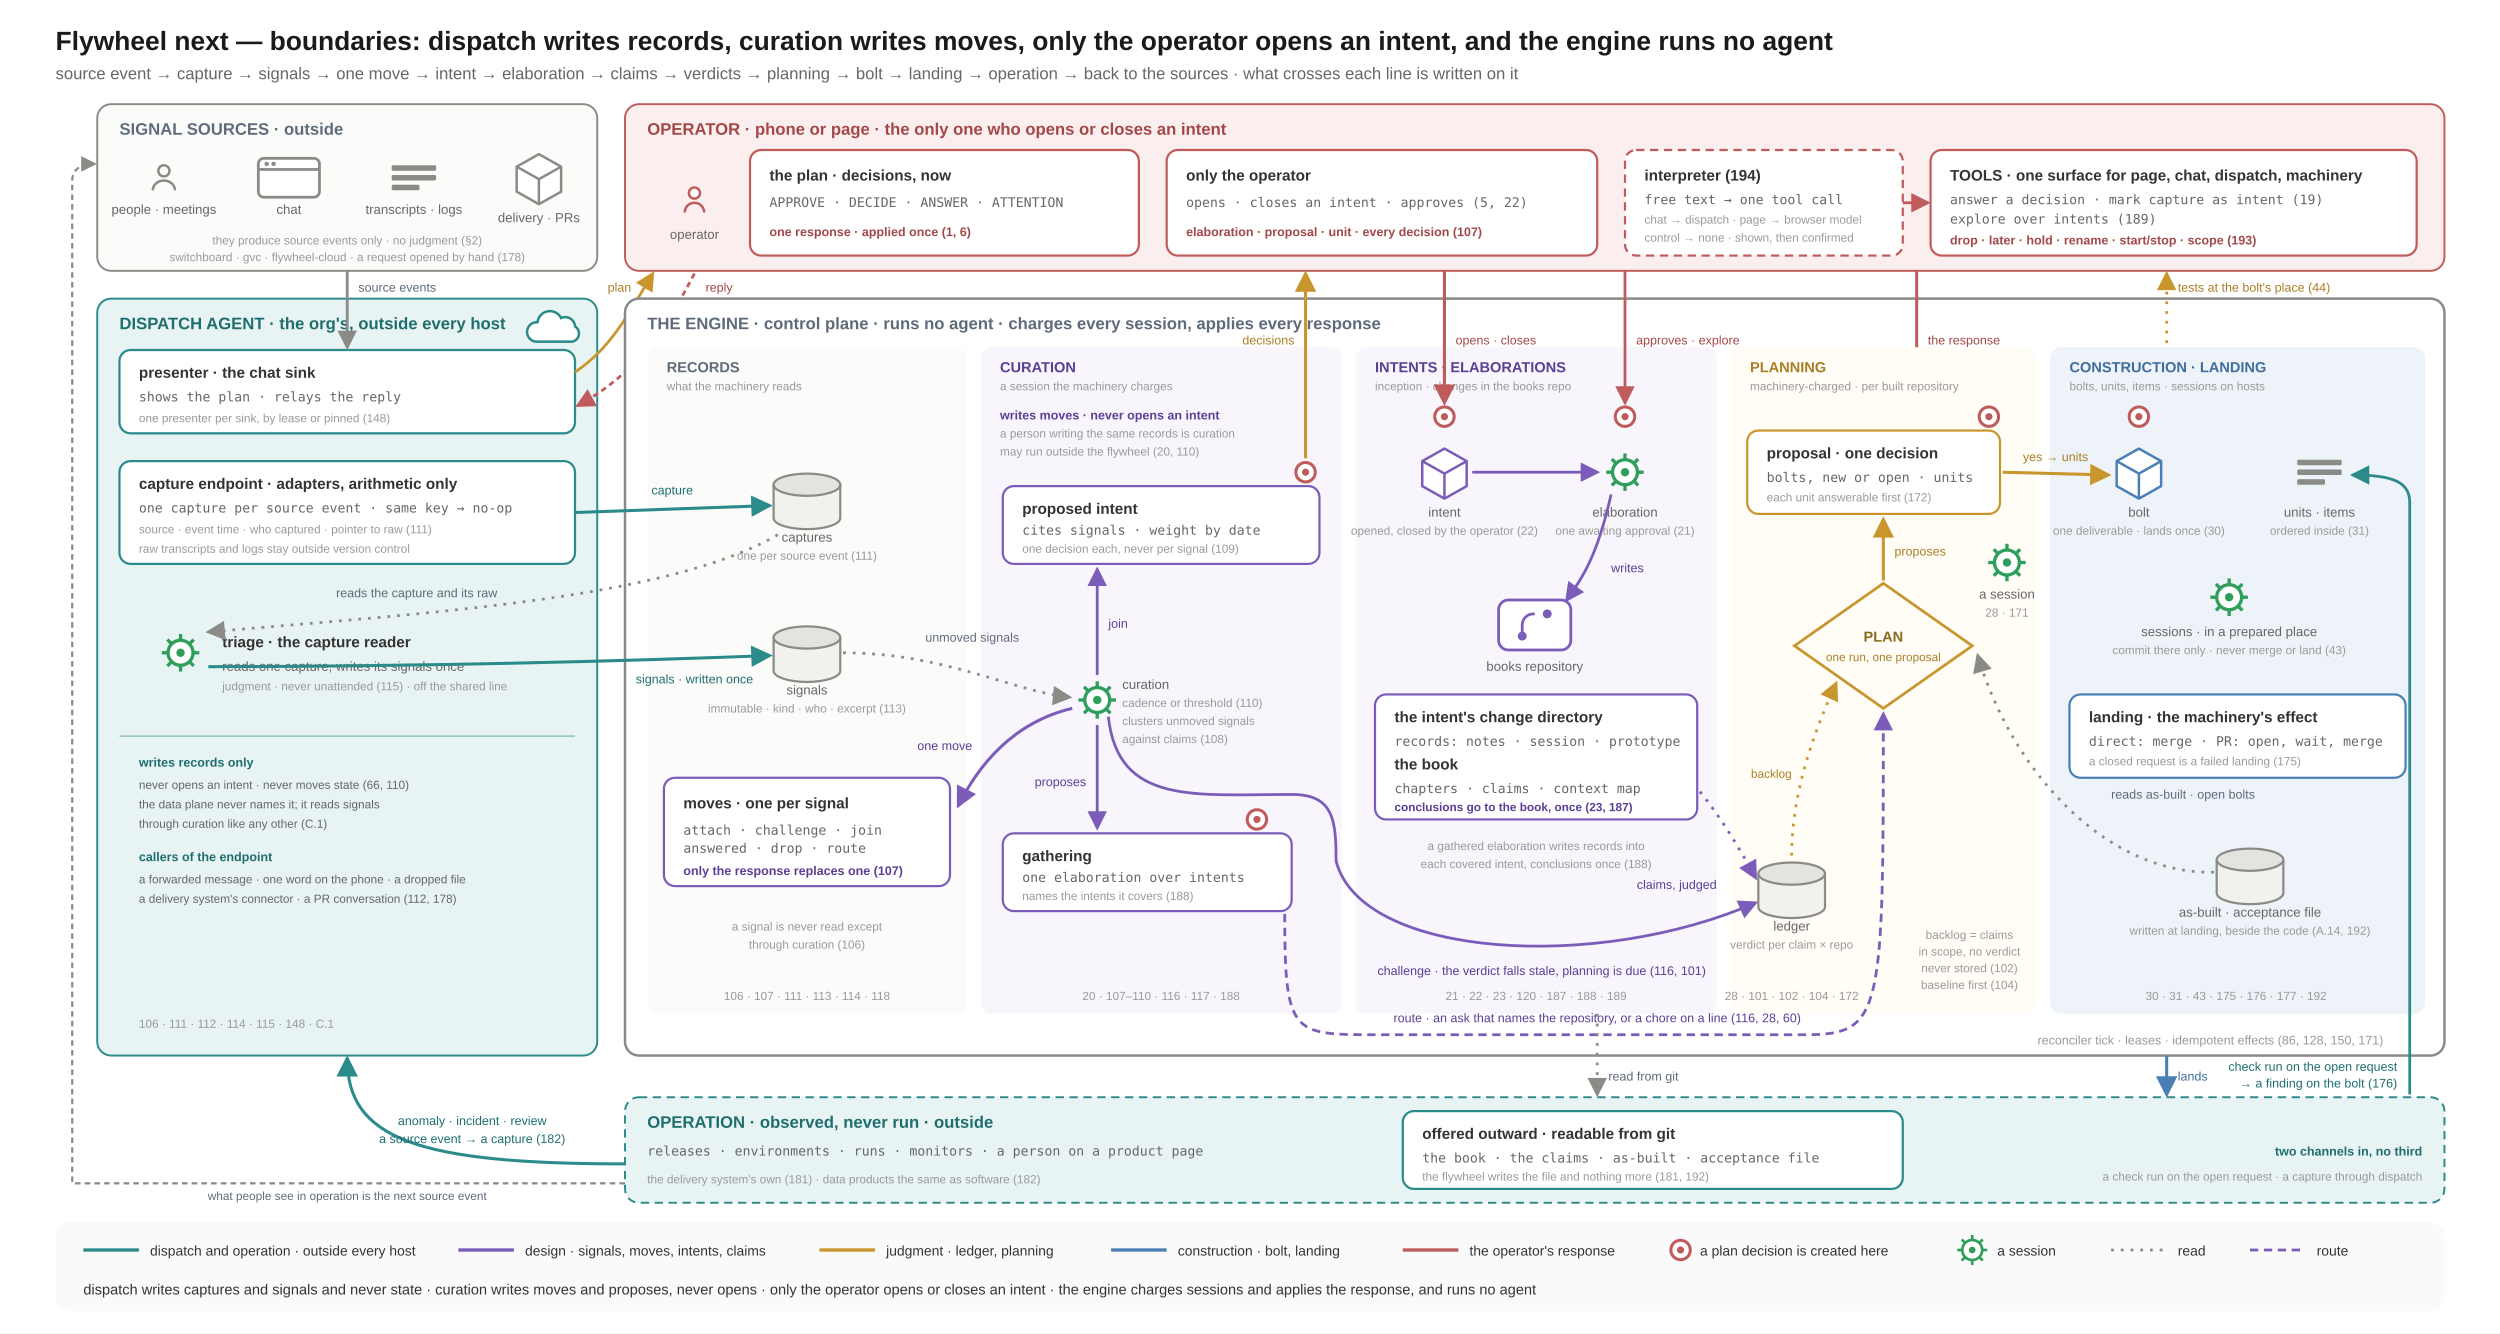
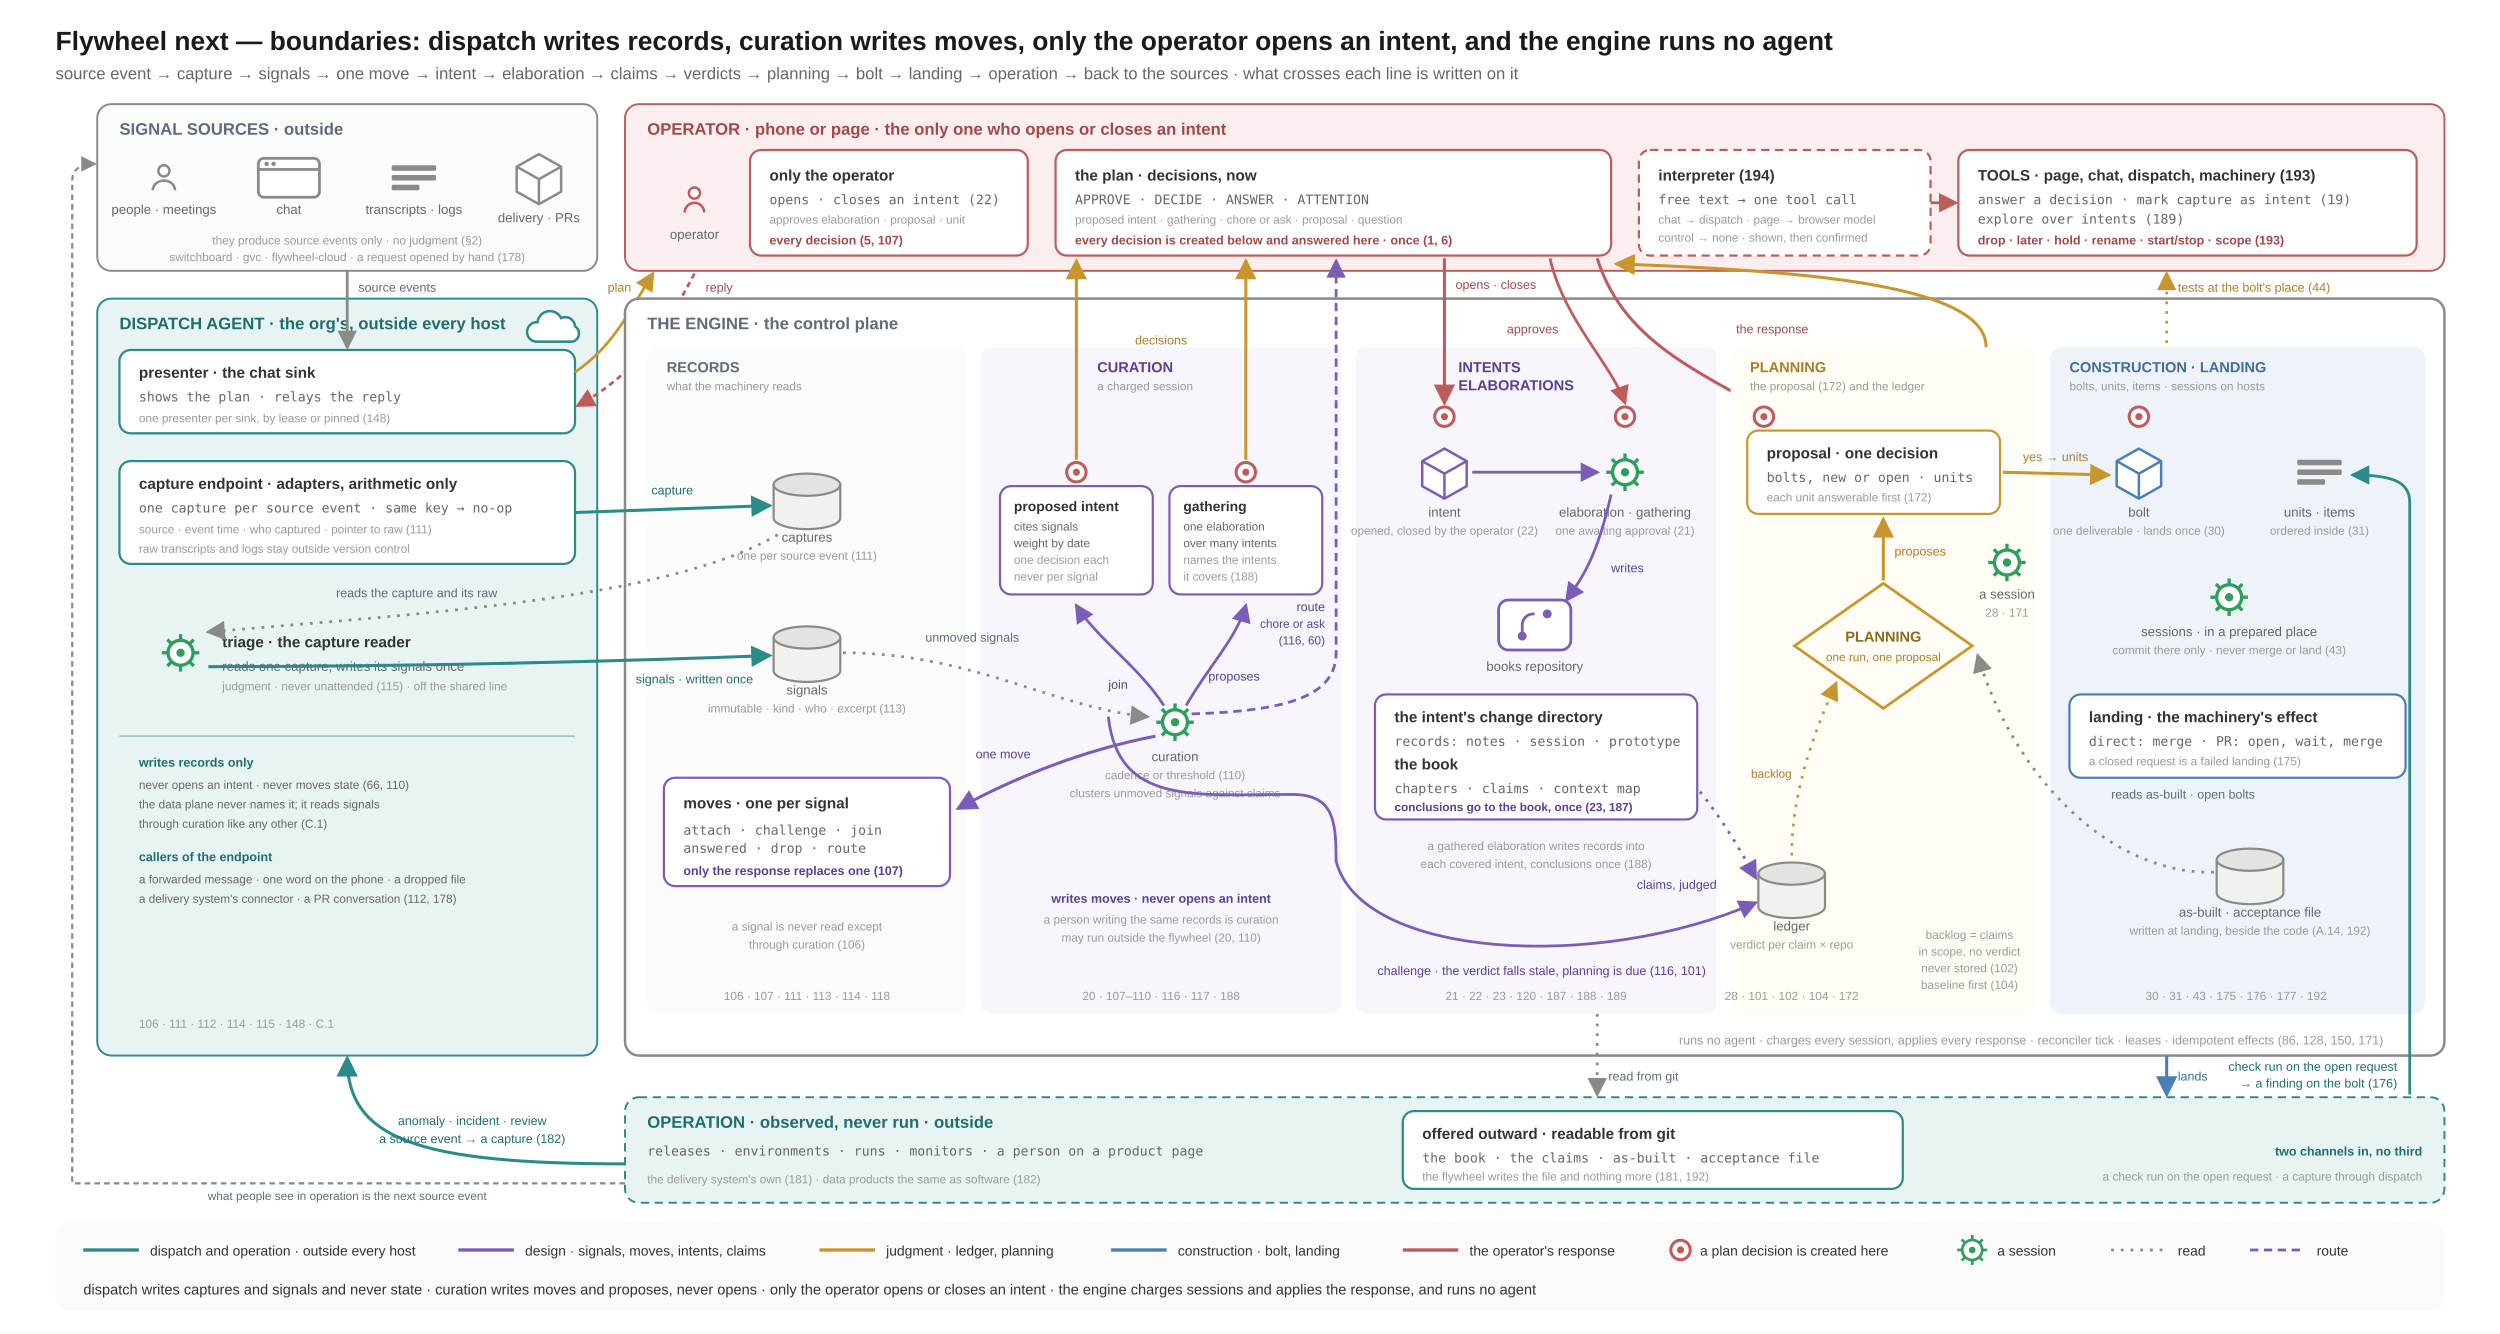
<svg xmlns="http://www.w3.org/2000/svg" viewBox="0 0 1800 960" font-family="-apple-system, 'Helvetica Neue', Arial, sans-serif">
  <defs>
    <marker id="mN" viewBox="0 0 10 10" refX="8.5" refY="5" markerWidth="7" markerHeight="7" orient="auto-start-reverse">
      <path d="M0 0L10 5L0 10z" fill="#8a8a86" />
    </marker>
    <marker id="mR" viewBox="0 0 10 10" refX="8.5" refY="5" markerWidth="7" markerHeight="7" orient="auto-start-reverse">
      <path d="M0 0L10 5L0 10z" fill="#c05b5b" />
    </marker>
    <marker id="mA" viewBox="0 0 10 10" refX="8.5" refY="5" markerWidth="7" markerHeight="7" orient="auto-start-reverse">
      <path d="M0 0L10 5L0 10z" fill="#c9962e" />
    </marker>
    <marker id="mP" viewBox="0 0 10 10" refX="8.5" refY="5" markerWidth="7" markerHeight="7" orient="auto-start-reverse">
      <path d="M0 0L10 5L0 10z" fill="#7b5cb8" />
    </marker>
    <marker id="mB" viewBox="0 0 10 10" refX="8.5" refY="5" markerWidth="7" markerHeight="7" orient="auto-start-reverse">
      <path d="M0 0L10 5L0 10z" fill="#4a7fb5" />
    </marker>
    <marker id="mT" viewBox="0 0 10 10" refX="8.5" refY="5" markerWidth="7" markerHeight="7" orient="auto-start-reverse">
      <path d="M0 0L10 5L0 10z" fill="#2b8a8a" />
    </marker>
    <g id="gear">
      <circle r="9" fill="#fff" stroke="currentColor" stroke-width="2.4" />
      <circle r="3" fill="currentColor" />
      <g stroke="currentColor" stroke-width="2.4">
        <line y1="-9" y2="-13.5" />
        <line y1="9" y2="13.5" />
        <line x1="-9" x2="-13.5" />
        <line x1="9" x2="13.5" />
        <line x1="-6.4" y1="-6.4" x2="-9.5" y2="-9.5" />
        <line x1="6.4" y1="6.4" x2="9.5" y2="9.5" />
        <line x1="-6.4" y1="6.4" x2="-9.5" y2="9.5" />
        <line x1="6.4" y1="-6.4" x2="9.5" y2="-9.5" />
      </g>
    </g>
    <g id="repo">
      <rect x="-26" y="-18" width="52" height="36" rx="7" fill="#fff" stroke="currentColor" stroke-width="2" />
      <circle cx="-9" cy="8" r="3.2" fill="currentColor" />
      <circle cx="9" cy="-8" r="3.2" fill="currentColor" />
      <path d="M -9 8 v-8 a 8 8 0 0 1 8 -8 h 1" fill="none" stroke="currentColor" stroke-width="2" />
    </g>
    <g id="person">
      <circle cy="-6" r="4" fill="#fff" stroke="currentColor" stroke-width="1.8" />
      <path d="M -7 8 a 7 7 0 0 1 14 0" fill="none" stroke="currentColor" stroke-width="1.8" />
    </g>
    <g id="people">
      <circle cy="-5" r="4" fill="none" stroke="currentColor" stroke-width="1.8" />
      <path d="M -8 9 a 8 7 0 0 1 16 0" fill="none" stroke="currentColor" stroke-width="1.8" />
    </g>
    <g id="browser">
      <rect x="-22" y="-14" width="44" height="28" rx="4" fill="#fff" stroke="currentColor" stroke-width="2" />
      <line x1="-22" y1="-6" x2="22" y2="-6" stroke="currentColor" stroke-width="2" />
      <circle cx="-16" cy="-10" r="1.6" fill="currentColor" />
      <circle cx="-11" cy="-10" r="1.6" fill="currentColor" />
    </g>
    <g id="cyl">
      <path d="M -24 -11 L -24 13 A 24 8 0 0 0 24 13 L 24 -11" fill="#f1f1ee" stroke="#8a8a86" stroke-width="1.6" />
      <ellipse cx="0" cy="-11" rx="24" ry="8" fill="#e3e3df" stroke="#8a8a86" stroke-width="1.6" />
    </g>
    <g id="marker">
      <circle r="7" fill="#fff" stroke="currentColor" stroke-width="2.2" />
      <circle r="2.6" fill="currentColor" />
    </g>
    <g id="rows" fill="#8a8a86">
      <rect x="-16" y="-9" width="32" height="4" rx="1" />
      <rect x="-16" y="-2" width="32" height="4" rx="1" />
      <rect x="-16" y="5" width="20" height="4" rx="1" />
    </g>
    <g id="cube" stroke="currentColor" stroke-width="1.8" stroke-linejoin="round">
      <path d="M -16 -8 L 0 -17 L 16 -8 L 16 10 L 0 19 L -16 10 Z" fill="#fff" />
      <path d="M -16 -8 L 0 1 L 16 -8 M 0 1 L 0 19" fill="none" />
    </g>
    <g id="cloud" fill="#fff" stroke="currentColor" stroke-width="1.8">
      <path d="M -14 8 a 7 7 0 0 1 1 -14 a 9 9 0 0 1 17 -3 a 7 7 0 0 1 10 6 a 6 6 0 0 1 -2 11 z" />
    </g>
  </defs>
  <rect width="1800" height="960" fill="#fff" />
  <text x="40" y="36" font-size="19" font-weight="700" fill="#1a1a1a">Flywheel next — boundaries: dispatch writes records, curation writes moves, only the operator opens an intent, and the engine runs no agent</text>
  <text x="40" y="57" font-size="12" fill="#666">source event → capture → signals → one move → intent → elaboration → claims → verdicts → planning → bolt → landing → operation → back to the sources · what crosses each line is written on it</text>
  <rect x="70" y="75" width="360" height="120" rx="10" fill="#fbfbfa" stroke="#8a8a86" stroke-width="1.4" />
  <text x="86" y="97" font-size="12" font-weight="700" fill="#5f6b7a">SIGNAL SOURCES · outside</text>
  <use href="#people" x="118" y="128" color="#8a8a86" />
  <text x="118" y="154" font-size="9.5" fill="#666" text-anchor="middle">people · meetings</text>
  <use href="#browser" x="208" y="128" color="#8a8a86" />
  <text x="208" y="154" font-size="9.5" fill="#666" text-anchor="middle">chat</text>
  <use href="#rows" x="298" y="128" color="#8a8a86" />
  <text x="298" y="154" font-size="9.5" fill="#666" text-anchor="middle">transcripts · logs</text>
  <use href="#cube" x="388" y="128" color="#8a8a86" />
  <text x="388" y="160" font-size="9.5" fill="#666" text-anchor="middle">delivery · PRs</text>
  <text x="250" y="176" font-size="8.5" fill="#999" text-anchor="middle">they produce source events only · no judgment (§2)</text>
  <text x="250" y="188" font-size="8.5" fill="#999" text-anchor="middle">switchboard · gvc · flywheel-cloud · a request opened by hand (178)</text>
  <rect x="450" y="75" width="1310" height="120" rx="10" fill="#fbeeee" stroke="#c05b5b" stroke-width="1.4" />
  <text x="466" y="97" font-size="12" font-weight="700" fill="#a34848">OPERATOR · phone or page · the only one who opens or closes an intent</text>
  <use href="#person" x="500" y="145" color="#c05b5b" />
  <text x="500" y="172" font-size="9.5" fill="#666" text-anchor="middle">operator</text>
-   <rect x="540" y="108" width="280" height="76" rx="8" fill="#fff" stroke="#c05b5b" stroke-width="1.6" />
-   <text x="554" y="130" font-size="11" font-weight="700" fill="#333">the plan · decisions, now</text>
-   <text x="554" y="149" font-size="9.5" font-family="monospace" fill="#666">APPROVE · DECIDE · ANSWER · ATTENTION</text>
-   <text x="554" y="170" font-size="9" font-weight="700" fill="#a34848">one response · applied once (1, 6)</text>
-   <rect x="840" y="108" width="310" height="76" rx="8" fill="#fff" stroke="#c05b5b" stroke-width="1.6" />
-   <text x="854" y="130" font-size="11" font-weight="700" fill="#333">only the operator</text>
-   <text x="854" y="149" font-size="9.5" font-family="monospace" fill="#666">opens · closes an intent · approves (5, 22)</text>
-   <text x="854" y="170" font-size="9" font-weight="700" fill="#a34848">elaboration · proposal · unit · every decision (107)</text>
-   <rect x="1170" y="108" width="200" height="76" rx="8" fill="#fff" stroke="#c05b5b" stroke-width="1.6" stroke-dasharray="6 4" />
-   <text x="1184" y="130" font-size="11" font-weight="700" fill="#333">interpreter (194)</text>
-   <text x="1184" y="147" font-size="9.5" font-family="monospace" fill="#666">free text → one tool call</text>
-   <text x="1184" y="161" font-size="8.5" fill="#999">chat → dispatch · page → browser model</text>
-   <text x="1184" y="174" font-size="8.5" fill="#999">control → none · shown, then confirmed</text>
-   <path d="M 1370 146 L 1388 146" fill="none" stroke="#c05b5b" stroke-width="2" marker-end="url(#mR)" />
-   <rect x="1390" y="108" width="350" height="76" rx="8" fill="#fff" stroke="#c05b5b" stroke-width="1.6" />
-   <text x="1404" y="130" font-size="11" font-weight="700" fill="#333">TOOLS · one surface for page, chat, dispatch, machinery</text>
-   <text x="1404" y="147" font-size="9.5" font-family="monospace" fill="#666">answer a decision · mark capture as intent (19)</text>
-   <text x="1404" y="161" font-size="9.5" font-family="monospace" fill="#666">explore over intents (189)</text>
-   <text x="1404" y="176" font-size="9" font-weight="700" fill="#a34848">drop · later · hold · rename · start/stop · scope (193)</text>
+   <rect x="540" y="108" width="200" height="76" rx="8" fill="#fff" stroke="#c05b5b" stroke-width="1.6" />
+   <text x="554" y="130" font-size="11" font-weight="700" fill="#333">only the operator</text>
+   <text x="554" y="147" font-size="9.5" font-family="monospace" fill="#666">opens · closes an intent (22)</text>
+   <text x="554" y="161" font-size="8.5" fill="#999">approves elaboration · proposal · unit</text>
+   <text x="554" y="176" font-size="9" font-weight="700" fill="#a34848">every decision (5, 107)</text>
+   <rect x="760" y="108" width="400" height="76" rx="8" fill="#fff" stroke="#c05b5b" stroke-width="1.6" />
+   <text x="774" y="130" font-size="11" font-weight="700" fill="#333">the plan · decisions, now</text>
+   <text x="774" y="147" font-size="9.5" font-family="monospace" fill="#666">APPROVE · DECIDE · ANSWER · ATTENTION</text>
+   <text x="774" y="161" font-size="8.5" fill="#999">proposed intent · gathering · chore or ask · proposal · question</text>
+   <text x="774" y="176" font-size="9" font-weight="700" fill="#a34848">every decision is created below and answered here · once (1, 6)</text>
+   <rect x="1180" y="108" width="210" height="76" rx="8" fill="#fff" stroke="#c05b5b" stroke-width="1.6" stroke-dasharray="6 4" />
+   <text x="1194" y="130" font-size="11" font-weight="700" fill="#333">interpreter (194)</text>
+   <text x="1194" y="147" font-size="9.5" font-family="monospace" fill="#666">free text → one tool call</text>
+   <text x="1194" y="161" font-size="8.5" fill="#999">chat → dispatch · page → browser model</text>
+   <text x="1194" y="174" font-size="8.5" fill="#999">control → none · shown, then confirmed</text>
+   <path d="M 1390 146 L 1408 146" fill="none" stroke="#c05b5b" stroke-width="2" marker-end="url(#mR)" />
+   <rect x="1410" y="108" width="330" height="76" rx="8" fill="#fff" stroke="#c05b5b" stroke-width="1.6" />
+   <text x="1424" y="130" font-size="11" font-weight="700" fill="#333">TOOLS · page, chat, dispatch, machinery (193)</text>
+   <text x="1424" y="147" font-size="9.5" font-family="monospace" fill="#666">answer a decision · mark capture as intent (19)</text>
+   <text x="1424" y="161" font-size="9.5" font-family="monospace" fill="#666">explore over intents (189)</text>
+   <text x="1424" y="176" font-size="9" font-weight="700" fill="#a34848">drop · later · hold · rename · start/stop · scope (193)</text>
  <rect x="70" y="215" width="360" height="545" rx="10" fill="#e8f3f3" stroke="#2b8a8a" stroke-width="1.4" />
  <text x="86" y="237" font-size="12" font-weight="700" fill="#1f6e6e">DISPATCH AGENT · the org's, outside every host</text>
  <use href="#cloud" x="400" y="238" color="#2b8a8a" />
  <rect x="86" y="252" width="328" height="60" rx="8" fill="#fff" stroke="#2b8a8a" stroke-width="1.6" />
  <text x="100" y="272" font-size="11" font-weight="700" fill="#333">presenter · the chat sink</text>
  <text x="100" y="289" font-size="9.5" font-family="monospace" fill="#666">shows the plan · relays the reply</text>
  <text x="100" y="304" font-size="8.5" fill="#999">one presenter per sink, by lease or pinned (148)</text>
  <rect x="86" y="332" width="328" height="74" rx="8" fill="#fff" stroke="#2b8a8a" stroke-width="1.6" />
  <text x="100" y="352" font-size="11" font-weight="700" fill="#333">capture endpoint · adapters, arithmetic only</text>
  <text x="100" y="369" font-size="9.5" font-family="monospace" fill="#666">one capture per source event · same key → no-op</text>
  <text x="100" y="384" font-size="8.5" fill="#999">source · event time · who captured · pointer to raw (111)</text>
  <text x="100" y="398" font-size="8.5" fill="#999">raw transcripts and logs stay outside version control</text>
  <use href="#gear" x="130" y="470" color="#2e9e5b" />
  <text x="160" y="466" font-size="11" font-weight="700" fill="#333">triage · the capture reader</text>
  <text x="160" y="483" font-size="9.5" fill="#666">reads one capture, writes its signals once</text>
  <text x="160" y="497" font-size="8.5" fill="#999">judgment · never unattended (115) · off the shared line</text>
  <line x1="86" y1="530" x2="414" y2="530" stroke="#2b8a8a" stroke-width="1" opacity="0.5" />
  <text x="100" y="552" font-size="9" font-weight="700" fill="#1f6e6e">writes records only</text>
  <text x="100" y="568" font-size="8.5" fill="#666">never opens an intent · never moves state (66, 110)</text>
  <text x="100" y="582" font-size="8.5" fill="#666">the data plane never names it; it reads signals</text>
  <text x="100" y="596" font-size="8.5" fill="#666">through curation like any other (C.1)</text>
  <text x="100" y="620" font-size="9" font-weight="700" fill="#1f6e6e">callers of the endpoint</text>
  <text x="100" y="636" font-size="8.5" fill="#666">a forwarded message · one word on the phone · a dropped file</text>
  <text x="100" y="650" font-size="8.5" fill="#666">a delivery system's connector · a PR conversation (112, 178)</text>
  <text x="100" y="740" font-size="8.5" fill="#999">106 · 111 · 112 · 114 · 115 · 148 · C.1</text>
  <path d="M 250 195 L 250 250" fill="none" stroke="#8a8a86" stroke-width="2" marker-end="url(#mN)" />
  <text x="258" y="210" font-size="9" fill="#5f6b7a">source events</text>
  <path d="M 414 268 C 440 250, 450 230, 470 197" fill="none" stroke="#c9962e" stroke-width="2" marker-end="url(#mA)" />
  <path d="M 500 197 C 480 235, 460 268, 416 292" fill="none" stroke="#c05b5b" stroke-width="2" stroke-dasharray="4 3" marker-end="url(#mR)" />
  <text x="446" y="210" font-size="9" fill="#a97e26" text-anchor="middle">plan</text>
  <text x="508" y="210" font-size="9" fill="#a34848">reply</text>
  <rect x="450" y="215" width="1310" height="545" rx="10" fill="#fff" stroke="#8a8a86" stroke-width="1.8" />
-   <text x="466" y="237" font-size="12" font-weight="700" fill="#5f6b7a">THE ENGINE · control plane · runs no agent · charges every session, applies every response</text>
-   <text x="1716" y="752" font-size="9" fill="#999" text-anchor="end">reconciler tick · leases · idempotent effects (86, 128, 150, 171)</text>
+   <text x="466" y="237" font-size="12" font-weight="700" fill="#5f6b7a">THE ENGINE · the control plane</text>
+   <text x="1716" y="752" font-size="9" fill="#999" text-anchor="end">runs no agent · charges every session, applies every response · reconciler tick · leases · idempotent effects (86, 128, 150, 171)</text>
  <rect x="466" y="250" width="230" height="480" rx="8" fill="#fbfbfa" stroke="none" />
  <text x="480" y="268" font-size="10.5" font-weight="700" fill="#5f6b7a">RECORDS</text>
  <text x="480" y="281" font-size="8.5" fill="#999">what the machinery reads</text>
  <use href="#cyl" x="581" y="360" />
  <text x="581" y="390" font-size="9.5" fill="#666" text-anchor="middle">captures</text>
  <text x="581" y="403" font-size="8.5" fill="#999" text-anchor="middle">one per source event (111)</text>
  <use href="#cyl" x="581" y="470" />
  <text x="581" y="500" font-size="9.5" fill="#666" text-anchor="middle">signals</text>
  <text x="581" y="513" font-size="8.5" fill="#999" text-anchor="middle">immutable · kind · who · excerpt (113)</text>
  <rect x="478" y="560" width="206" height="78" rx="8" fill="#fff" stroke="#7b5cb8" stroke-width="1.6" />
  <text x="492" y="582" font-size="11" font-weight="700" fill="#333">moves · one per signal</text>
  <text x="492" y="601" font-size="9.5" font-family="monospace" fill="#666">attach · challenge · join</text>
  <text x="492" y="614" font-size="9.5" font-family="monospace" fill="#666">answered · drop · route</text>
  <text x="492" y="630" font-size="9" font-weight="700" fill="#5a3f95">only the response replaces one (107)</text>
  <text x="581" y="670" font-size="8.5" fill="#999" text-anchor="middle">a signal is never read except</text>
  <text x="581" y="683" font-size="8.5" fill="#999" text-anchor="middle">through curation (106)</text>
  <text x="581" y="720" font-size="8.5" fill="#999" text-anchor="middle">106 · 107 · 111 · 113 · 114 · 118</text>
  <path d="M 414 369 L 554 364" fill="none" stroke="#2b8a8a" stroke-width="2.2" marker-end="url(#mT)" />
  <text x="484" y="356" font-size="9" fill="#1f6e6e" text-anchor="middle">capture</text>
  <path d="M 560 385 C 480 432, 300 442, 150 455" fill="none" stroke="#8a8a86" stroke-width="2" stroke-dasharray="2 5" marker-end="url(#mN)" />
  <text x="300" y="430" font-size="9" fill="#5f6b7a" text-anchor="middle">reads the capture and its raw</text>
  <path d="M 150 480 C 300 480, 450 476, 554 472" fill="none" stroke="#2b8a8a" stroke-width="2.2" marker-end="url(#mT)" />
  <text x="500" y="492" font-size="9" fill="#1f6e6e" text-anchor="middle">signals · written once</text>
  <rect x="706" y="250" width="260" height="480" rx="8" fill="#f8f5fc" stroke="none" />
-   <text x="720" y="268" font-size="10.5" font-weight="700" fill="#5a3f95">CURATION</text>
-   <text x="720" y="281" font-size="8.5" fill="#999">a session the machinery charges</text>
-   <text x="720" y="302" font-size="9" font-weight="700" fill="#5a3f95">writes moves · never opens an intent</text>
-   <text x="720" y="315" font-size="8.5" fill="#999">a person writing the same records is curation</text>
-   <text x="720" y="328" font-size="8.5" fill="#999">may run outside the flywheel (20, 110)</text>
-   <use href="#marker" x="940" y="340" color="#c05b5b" />
-   <rect x="722" y="350" width="228" height="56" rx="8" fill="#fff" stroke="#7b5cb8" stroke-width="1.6" />
-   <text x="736" y="370" font-size="11" font-weight="700" fill="#333">proposed intent</text>
-   <text x="736" y="385" font-size="9.5" font-family="monospace" fill="#666">cites signals · weight by date</text>
-   <text x="736" y="398" font-size="8.5" fill="#999">one decision each, never per signal (109)</text>
-   <use href="#gear" x="790" y="504" color="#2e9e5b" />
-   <text x="808" y="496" font-size="9.5" fill="#666">curation</text>
-   <text x="808" y="509" font-size="8.5" fill="#999">cadence or threshold (110)</text>
-   <text x="808" y="522" font-size="8.5" fill="#999">clusters unmoved signals</text>
-   <text x="808" y="535" font-size="8.5" fill="#999">against claims (108)</text>
-   <path d="M 790 486 L 790 410" fill="none" stroke="#7b5cb8" stroke-width="2" marker-end="url(#mP)" />
-   <text x="798" y="452" font-size="9" fill="#5a3f95">join</text>
-   <use href="#marker" x="905" y="590" color="#c05b5b" />
-   <rect x="722" y="600" width="208" height="56" rx="8" fill="#fff" stroke="#7b5cb8" stroke-width="1.6" />
-   <text x="736" y="620" font-size="11" font-weight="700" fill="#333">gathering</text>
-   <text x="736" y="635" font-size="9.5" font-family="monospace" fill="#666">one elaboration over intents</text>
-   <text x="736" y="648" font-size="8.5" fill="#999">names the intents it covers (188)</text>
-   <path d="M 790 522 L 790 596" fill="none" stroke="#7b5cb8" stroke-width="2" marker-end="url(#mP)" />
-   <text x="782" y="566" font-size="9" fill="#5a3f95" text-anchor="end">proposes</text>
+   <text x="790" y="268" font-size="10.5" font-weight="700" fill="#5a3f95">CURATION</text>
+   <text x="790" y="281" font-size="8.5" fill="#999">a charged session</text>
+   <use href="#marker" x="775" y="340" color="#c05b5b" />
+   <rect x="720" y="350" width="110" height="78" rx="8" fill="#fff" stroke="#7b5cb8" stroke-width="1.6" />
+   <text x="730" y="368" font-size="10" font-weight="700" fill="#333">proposed intent</text>
+   <text x="730" y="382" font-size="8.5" fill="#666">cites signals</text>
+   <text x="730" y="394" font-size="8.5" fill="#666">weight by date</text>
+   <text x="730" y="406" font-size="8.5" fill="#999">one decision each</text>
+   <text x="730" y="418" font-size="8.5" fill="#999">never per signal</text>
+   <use href="#marker" x="897" y="340" color="#c05b5b" />
+   <rect x="842" y="350" width="110" height="78" rx="8" fill="#fff" stroke="#7b5cb8" stroke-width="1.6" />
+   <text x="852" y="368" font-size="10" font-weight="700" fill="#333">gathering</text>
+   <text x="852" y="382" font-size="8.5" fill="#666">one elaboration</text>
+   <text x="852" y="394" font-size="8.5" fill="#666">over many intents</text>
+   <text x="852" y="406" font-size="8.5" fill="#999">names the intents</text>
+   <text x="852" y="418" font-size="8.5" fill="#999">it covers (188)</text>
+   <use href="#gear" x="846" y="520" color="#2e9e5b" />
+   <text x="846" y="548" font-size="9.5" fill="#666" text-anchor="middle">curation</text>
+   <text x="846" y="561" font-size="8.5" fill="#999" text-anchor="middle">cadence or threshold (110)</text>
+   <text x="846" y="574" font-size="8.5" fill="#999" text-anchor="middle">clusters unmoved signals against claims</text>
+   <path d="M 838 508 C 820 480, 790 460, 775 436" fill="none" stroke="#7b5cb8" stroke-width="2" marker-end="url(#mP)" />
+   <text x="812" y="496" font-size="9" fill="#5a3f95" text-anchor="end">join</text>
+   <path d="M 854 508 C 870 480, 890 460, 897 436" fill="none" stroke="#7b5cb8" stroke-width="2" marker-end="url(#mP)" />
+   <text x="870" y="490" font-size="9" fill="#5a3f95">proposes</text>
+   <text x="836" y="650" font-size="9" font-weight="700" fill="#5a3f95" text-anchor="middle">writes moves · never opens an intent</text>
+   <text x="836" y="665" font-size="8.5" fill="#999" text-anchor="middle">a person writing the same records is curation</text>
+   <text x="836" y="678" font-size="8.5" fill="#999" text-anchor="middle">may run outside the flywheel (20, 110)</text>
  <text x="836" y="720" font-size="8.5" fill="#999" text-anchor="middle">20 · 107–110 · 116 · 117 · 188</text>
-   <path d="M 607 470 C 680 470, 730 498, 770 502" fill="none" stroke="#8a8a86" stroke-width="2" stroke-dasharray="2 5" marker-end="url(#mN)" />
+   <path d="M 607 470 C 700 470, 760 510, 826 516" fill="none" stroke="#8a8a86" stroke-width="2" stroke-dasharray="2 5" marker-end="url(#mN)" />
  <text x="700" y="462" font-size="9" fill="#5f6b7a" text-anchor="middle">unmoved signals</text>
-   <path d="M 772 510 C 730 520, 705 550, 690 580" fill="none" stroke="#7b5cb8" stroke-width="2.2" marker-end="url(#mP)" />
-   <text x="700" y="540" font-size="9" fill="#5a3f95" text-anchor="end">one move</text>
+   <path d="M 832 530 C 780 540, 730 560, 690 582" fill="none" stroke="#7b5cb8" stroke-width="2.2" marker-end="url(#mP)" />
+   <text x="742" y="546" font-size="9" fill="#5a3f95" text-anchor="end">one move</text>
+   <path d="M 775 331 L 775 188" fill="none" stroke="#c9962e" stroke-width="2.2" marker-end="url(#mA)" />
+   <path d="M 897 331 L 897 188" fill="none" stroke="#c9962e" stroke-width="2.2" marker-end="url(#mA)" />
+   <text x="836" y="248" font-size="9" fill="#a97e26" text-anchor="middle">decisions</text>
+   <path d="M 858 514 C 930 512, 962 500, 962 470 L 962 188" fill="none" stroke="#7b5cb8" stroke-width="2" stroke-dasharray="6 4" marker-end="url(#mP)" />
+   <text x="954" y="440" font-size="9" fill="#5a3f95" text-anchor="end">route</text>
+   <text x="954" y="452" font-size="8.5" fill="#5a3f95" text-anchor="end">chore or ask</text>
+   <text x="954" y="464" font-size="8.5" fill="#5a3f95" text-anchor="end">(116, 60)</text>
  <rect x="976" y="250" width="260" height="480" rx="8" fill="#f8f5fc" stroke="none" />
-   <text x="990" y="268" font-size="10.5" font-weight="700" fill="#5a3f95">INTENTS · ELABORATIONS</text>
-   <text x="990" y="281" font-size="8.5" fill="#999">inception · changes in the books repo</text>
+   <text x="1050" y="268" font-size="10.5" font-weight="700" fill="#5a3f95">INTENTS</text>
+   <text x="1050" y="281" font-size="10.5" font-weight="700" fill="#5a3f95">ELABORATIONS</text>
  <use href="#marker" x="1040" y="300" color="#c05b5b" />
  <use href="#cube" x="1040" y="340" color="#7b5cb8" />
  <text x="1040" y="372" font-size="9.5" fill="#666" text-anchor="middle">intent</text>
  <text x="1040" y="385" font-size="8.5" fill="#999" text-anchor="middle">opened, closed by the operator (22)</text>
  <use href="#marker" x="1170" y="300" color="#c05b5b" />
  <use href="#gear" x="1170" y="340" color="#2e9e5b" />
-   <text x="1170" y="372" font-size="9.5" fill="#666" text-anchor="middle">elaboration</text>
+   <text x="1170" y="372" font-size="9.5" fill="#666" text-anchor="middle">elaboration · gathering</text>
  <text x="1170" y="385" font-size="8.5" fill="#999" text-anchor="middle">one awaiting approval (21)</text>
  <path d="M 1060 340 C 1090 340, 1120 340, 1150 340" fill="none" stroke="#7b5cb8" stroke-width="2" marker-end="url(#mP)" />
  <use href="#repo" x="1105" y="450" color="#7b5cb8" />
  <text x="1105" y="483" font-size="9.5" fill="#666" text-anchor="middle">books repository</text>
  <path d="M 1160 356 C 1150 400, 1140 415, 1128 432" fill="none" stroke="#7b5cb8" stroke-width="2" marker-end="url(#mP)" />
  <text x="1160" y="412" font-size="9" fill="#5a3f95">writes</text>
  <rect x="990" y="500" width="232" height="90" rx="8" fill="#fff" stroke="#7b5cb8" stroke-width="1.6" />
  <text x="1004" y="520" font-size="11" font-weight="700" fill="#333">the intent's change directory</text>
  <text x="1004" y="537" font-size="9.5" font-family="monospace" fill="#666">records: notes · session · prototype</text>
  <text x="1004" y="554" font-size="11" font-weight="700" fill="#333">the book</text>
  <text x="1004" y="571" font-size="9.5" font-family="monospace" fill="#666">chapters · claims · context map</text>
  <text x="1004" y="584" font-size="8.5" fill="#5a3f95" font-weight="700">conclusions go to the book, once (23, 187)</text>
  <text x="1106" y="612" font-size="8.5" fill="#999" text-anchor="middle">a gathered elaboration writes records into</text>
  <text x="1106" y="625" font-size="8.5" fill="#999" text-anchor="middle">each covered intent, conclusions once (188)</text>
  <text x="1106" y="720" font-size="8.5" fill="#999" text-anchor="middle">21 · 22 · 23 · 120 · 187 · 188 · 189</text>
-   <path d="M 1040 195 C 1040 240, 1040 260, 1040 290" fill="none" stroke="#c05b5b" stroke-width="2.2" marker-end="url(#mR)" />
-   <text x="1048" y="248" font-size="9" fill="#a34848">opens · closes</text>
-   <path d="M 940 330 C 940 260, 940 240, 940 197" fill="none" stroke="#c9962e" stroke-width="2.2" marker-end="url(#mA)" />
-   <text x="932" y="248" font-size="9" fill="#a97e26" text-anchor="end">decisions</text>
-   <path d="M 1170 195 C 1170 240, 1170 260, 1170 290" fill="none" stroke="#c05b5b" stroke-width="2" marker-end="url(#mR)" />
-   <text x="1178" y="248" font-size="9" fill="#a34848">approves · explore</text>
-   <path d="M 1380 195 C 1380 240, 1380 260, 1380 296" fill="none" stroke="#c05b5b" stroke-width="2.2" marker-end="url(#mR)" />
-   <text x="1388" y="248" font-size="9" fill="#a34848">the response</text>
+   <path d="M 1040 186 C 1040 240, 1040 260, 1040 290" fill="none" stroke="#c05b5b" stroke-width="2.2" marker-end="url(#mR)" />
+   <text x="1048" y="208" font-size="9" fill="#a34848">opens · closes</text>
+   <path d="M 1116 186 C 1126 230, 1160 262, 1170 290" fill="none" stroke="#c05b5b" stroke-width="2" marker-end="url(#mR)" />
+   <text x="1122" y="240" font-size="9" fill="#a34848" text-anchor="end">approves</text>
+   <path d="M 1150 186 C 1170 250, 1230 270, 1290 306" fill="none" stroke="#c05b5b" stroke-width="2.2" marker-end="url(#mR)" />
+   <text x="1250" y="240" font-size="9" fill="#a34848">the response</text>
+   <path d="M 1430 308 L 1430 250 C 1430 205, 1300 195, 1164 190" fill="none" stroke="#c9962e" stroke-width="2.2" marker-end="url(#mA)" />
  <path d="M 1560 296 C 1560 260, 1560 240, 1560 197" fill="none" stroke="#c9962e" stroke-width="2" stroke-dasharray="2 5" marker-end="url(#mA)" />
  <text x="1568" y="210" font-size="9" fill="#a97e26">tests at the bolt's place (44)</text>
  <rect x="1246" y="250" width="220" height="480" rx="8" fill="#fffdf6" stroke="none" />
  <text x="1260" y="268" font-size="10.5" font-weight="700" fill="#a97e26">PLANNING</text>
-   <text x="1260" y="281" font-size="8.5" fill="#999">machinery-charged · per built repository</text>
-   <use href="#marker" x="1432" y="300" color="#c05b5b" />
+   <text x="1260" y="281" font-size="8.5" fill="#999">the proposal (172) and the ledger</text>
+   <use href="#marker" x="1270" y="300" color="#c05b5b" />
  <rect x="1258" y="310" width="182" height="60" rx="8" fill="#fff" stroke="#c9962e" stroke-width="1.6" />
  <text x="1272" y="330" font-size="11" font-weight="700" fill="#333">proposal · one decision</text>
  <text x="1272" y="347" font-size="9.5" font-family="monospace" fill="#666">bolts, new or open · units</text>
  <text x="1272" y="361" font-size="8.5" fill="#999">each unit answerable first (172)</text>
  <polygon points="1356,420 1420,465 1356,510 1292,465" fill="#fffdf6" stroke="#c9962e" stroke-width="2" />
-   <text x="1356" y="462" font-size="10.5" font-weight="700" fill="#8a6a1d" text-anchor="middle">PLAN</text>
+   <text x="1356" y="462" font-size="10.5" font-weight="700" fill="#8a6a1d" text-anchor="middle">PLANNING</text>
  <text x="1356" y="476" font-size="8.5" fill="#a97e26" text-anchor="middle">one run, one proposal</text>
  <path d="M 1356 418 L 1356 374" fill="none" stroke="#c9962e" stroke-width="2.2" marker-end="url(#mA)" />
  <text x="1364" y="400" font-size="9" fill="#a97e26">proposes</text>
  <use href="#gear" x="1445" y="405" color="#2e9e5b" />
  <text x="1445" y="431" font-size="9.5" fill="#666" text-anchor="middle">a session</text>
  <text x="1445" y="444" font-size="8.5" fill="#999" text-anchor="middle">28 · 171</text>
  <use href="#cyl" x="1290" y="640" />
  <text x="1290" y="670" font-size="9.5" fill="#666" text-anchor="middle">ledger</text>
  <text x="1290" y="683" font-size="8.5" fill="#999" text-anchor="middle">verdict per claim × repo</text>
  <path d="M 1290 616 C 1290 580, 1300 540, 1322 492" fill="none" stroke="#c9962e" stroke-width="2" stroke-dasharray="2 5" marker-end="url(#mA)" />
  <text x="1290" y="560" font-size="8.5" fill="#a97e26" text-anchor="end">backlog</text>
  <text x="1418" y="676" font-size="8.5" fill="#999" text-anchor="middle">backlog = claims</text>
  <text x="1418" y="688" font-size="8.5" fill="#999" text-anchor="middle">in scope, no verdict</text>
  <text x="1418" y="700" font-size="8.5" fill="#999" text-anchor="middle">never stored (102)</text>
  <text x="1418" y="712" font-size="8.5" fill="#999" text-anchor="middle">baseline first (104)</text>
  <text x="1290" y="720" font-size="8.5" fill="#999" text-anchor="middle">28 · 101 · 102 · 104 · 172</text>
  <path d="M 1224 570 C 1240 590, 1252 610, 1264 632" fill="none" stroke="#7b5cb8" stroke-width="2" stroke-dasharray="2 5" marker-end="url(#mP)" />
  <text x="1236" y="640" font-size="9" fill="#5a3f95" text-anchor="end">claims, judged</text>
  <path d="M 798 516 C 805 580, 860 572, 930 572 C 960 572, 962 590, 962 620 C 980 690, 1150 700, 1264 650" fill="none" stroke="#7b5cb8" stroke-width="2" marker-end="url(#mP)" />
  <text x="1110" y="702" font-size="9" fill="#5a3f95" text-anchor="middle">challenge · the verdict falls stale, planning is due (116, 101)</text>
  <rect x="1476" y="250" width="270" height="480" rx="8" fill="#eef3f9" stroke="none" />
  <text x="1490" y="268" font-size="10.5" font-weight="700" fill="#3f6d9c">CONSTRUCTION · LANDING</text>
  <text x="1490" y="281" font-size="8.5" fill="#999">bolts, units, items · sessions on hosts</text>
  <use href="#marker" x="1540" y="300" color="#c05b5b" />
  <use href="#cube" x="1540" y="340" color="#4a7fb5" />
  <text x="1540" y="372" font-size="9.5" fill="#666" text-anchor="middle">bolt</text>
  <text x="1540" y="385" font-size="8.5" fill="#999" text-anchor="middle">one deliverable · lands once (30)</text>
  <use href="#rows" x="1670" y="340" color="#4a7fb5" />
  <text x="1670" y="372" font-size="9.5" fill="#666" text-anchor="middle">units · items</text>
  <text x="1670" y="385" font-size="8.5" fill="#999" text-anchor="middle">ordered inside (31)</text>
  <use href="#gear" x="1605" y="430" color="#2e9e5b" />
  <text x="1605" y="458" font-size="9.5" fill="#666" text-anchor="middle">sessions · in a prepared place</text>
  <text x="1605" y="471" font-size="8.5" fill="#999" text-anchor="middle">commit there only · never merge or land (43)</text>
  <rect x="1490" y="500" width="242" height="60" rx="8" fill="#fff" stroke="#4a7fb5" stroke-width="1.6" />
  <text x="1504" y="520" font-size="11" font-weight="700" fill="#333">landing · the machinery's effect</text>
  <text x="1504" y="537" font-size="9.5" font-family="monospace" fill="#666">direct: merge · PR: open, wait, merge</text>
  <text x="1504" y="551" font-size="8.5" fill="#999">a closed request is a failed landing (175)</text>
  <use href="#cyl" x="1620" y="630" />
  <text x="1620" y="660" font-size="9.5" fill="#666" text-anchor="middle">as-built · acceptance file</text>
  <text x="1620" y="673" font-size="8.5" fill="#999" text-anchor="middle">written at landing, beside the code (A.14, 192)</text>
  <text x="1610" y="720" font-size="8.5" fill="#999" text-anchor="middle">30 · 31 · 43 · 175 · 176 · 177 · 192</text>
  <path d="M 1442 340 L 1518 342" fill="none" stroke="#c9962e" stroke-width="2.2" marker-end="url(#mA)" />
  <text x="1480" y="332" font-size="9" fill="#a97e26" text-anchor="middle">yes → units</text>
  <path d="M 1594 628 C 1520 630, 1450 560, 1424 472" fill="none" stroke="#8a8a86" stroke-width="2" stroke-dasharray="2 5" marker-end="url(#mN)" />
  <text x="1520" y="575" font-size="9" fill="#5f6b7a">reads as-built · open bolts</text>
-   <path d="M 925 658 C 925 745, 930 745, 990 745 L 1300 745 C 1356 745, 1356 730, 1356 514" fill="none" stroke="#7b5cb8" stroke-width="2" stroke-dasharray="6 4" marker-end="url(#mP)" />
-   <text x="1150" y="736" font-size="9" fill="#5a3f95" text-anchor="middle">route · an ask that names the repository, or a chore on a line (116, 28, 60)</text>
  <rect x="450" y="790" width="1310" height="76" rx="10" fill="#e8f3f3" stroke="#2b8a8a" stroke-width="1.4" stroke-dasharray="6 4" />
  <text x="466" y="812" font-size="12" font-weight="700" fill="#1f6e6e">OPERATION · observed, never run · outside</text>
  <text x="466" y="832" font-size="9.5" font-family="monospace" fill="#666">releases · environments · runs · monitors · a person on a product page</text>
  <text x="466" y="852" font-size="8.5" fill="#999">the delivery system's own (181) · data products the same as software (182)</text>
  <rect x="1010" y="800" width="360" height="56" rx="8" fill="#fff" stroke="#2b8a8a" stroke-width="1.6" />
  <text x="1024" y="820" font-size="11" font-weight="700" fill="#333">offered outward · readable from git</text>
  <text x="1024" y="837" font-size="9.5" font-family="monospace" fill="#666">the book · the claims · as-built · acceptance file</text>
  <text x="1024" y="850" font-size="8.5" fill="#999">the flywheel writes the file and nothing more (181, 192)</text>
  <text x="1744" y="832" font-size="9" fill="#1f6e6e" text-anchor="end" font-weight="700">two channels in, no third</text>
  <text x="1744" y="850" font-size="8.5" fill="#999" text-anchor="end">a check run on the open request · a capture through dispatch</text>
  <path d="M 1560 760 L 1560 788" fill="none" stroke="#4a7fb5" stroke-width="2.2" marker-end="url(#mB)" />
  <text x="1568" y="778" font-size="9" fill="#3f6d9c">lands</text>
  <path d="M 1735 788 C 1735 700, 1735 420, 1735 362 C 1735 348, 1725 342, 1694 342" fill="none" stroke="#2b8a8a" stroke-width="2" marker-end="url(#mT)" />
  <text x="1726" y="771" font-size="9" fill="#1f6e6e" text-anchor="end">check run on the open request</text>
  <text x="1726" y="783" font-size="9" fill="#1f6e6e" text-anchor="end">→ a finding on the bolt (176)</text>
  <path d="M 1150 730 L 1150 788" fill="none" stroke="#8a8a86" stroke-width="2" stroke-dasharray="2 5" marker-end="url(#mN)" />
  <text x="1158" y="778" font-size="9" fill="#5f6b7a">read from git</text>
  <path d="M 450 838 C 300 838, 250 820, 250 762" fill="none" stroke="#2b8a8a" stroke-width="2.2" marker-end="url(#mT)" />
  <text x="340" y="810" font-size="9" fill="#1f6e6e" text-anchor="middle">anomaly · incident · review</text>
  <text x="340" y="823" font-size="9" fill="#1f6e6e" text-anchor="middle">a source event → a capture (182)</text>
  <path d="M 450 852 L 52 852 L 52 130 C 52 122, 58 118, 68 118" fill="none" stroke="#8a8a86" stroke-width="1.6" stroke-dasharray="4 3" marker-end="url(#mN)" />
  <text x="250" y="864" font-size="8.5" fill="#5f6b7a" text-anchor="middle">what people see in operation is the next source event</text>
  <rect x="40" y="880" width="1720" height="64" rx="10" fill="#fafafa" />
  <line x1="60" y1="900" x2="100" y2="900" stroke="#2b8a8a" stroke-width="2.4" />
  <text x="108" y="904" font-size="10" fill="#333">dispatch and operation · outside every host</text>
  <line x1="330" y1="900" x2="370" y2="900" stroke="#7b5cb8" stroke-width="2.4" />
  <text x="378" y="904" font-size="10" fill="#333">design · signals, moves, intents, claims</text>
  <line x1="590" y1="900" x2="630" y2="900" stroke="#c9962e" stroke-width="2.4" />
  <text x="638" y="904" font-size="10" fill="#333">judgment · ledger, planning</text>
  <line x1="800" y1="900" x2="840" y2="900" stroke="#4a7fb5" stroke-width="2.4" />
  <text x="848" y="904" font-size="10" fill="#333">construction · bolt, landing</text>
  <line x1="1010" y1="900" x2="1050" y2="900" stroke="#c05b5b" stroke-width="2.4" />
  <text x="1058" y="904" font-size="10" fill="#333">the operator's response</text>
  <use href="#marker" x="1210" y="900" color="#c05b5b" />
  <text x="1224" y="904" font-size="10" fill="#333">a plan decision is created here</text>
  <use href="#gear" transform="translate(1420,900) scale(0.8)" color="#2e9e5b" />
  <text x="1438" y="904" font-size="10" fill="#333">a session</text>
  <line x1="1520" y1="900" x2="1560" y2="900" stroke="#8a8a86" stroke-width="2" stroke-dasharray="2 5" />
  <text x="1568" y="904" font-size="10" fill="#333">read</text>
  <line x1="1620" y1="900" x2="1660" y2="900" stroke="#7b5cb8" stroke-width="2" stroke-dasharray="6 4" />
  <text x="1668" y="904" font-size="10" fill="#333">route</text>
  <text x="60" y="932" font-size="10.5" fill="#333">dispatch writes captures and signals and never state · curation writes moves and proposes, never opens · only the operator opens or closes an intent · the engine charges sessions and applies the response, and runs no agent</text>
</svg>
